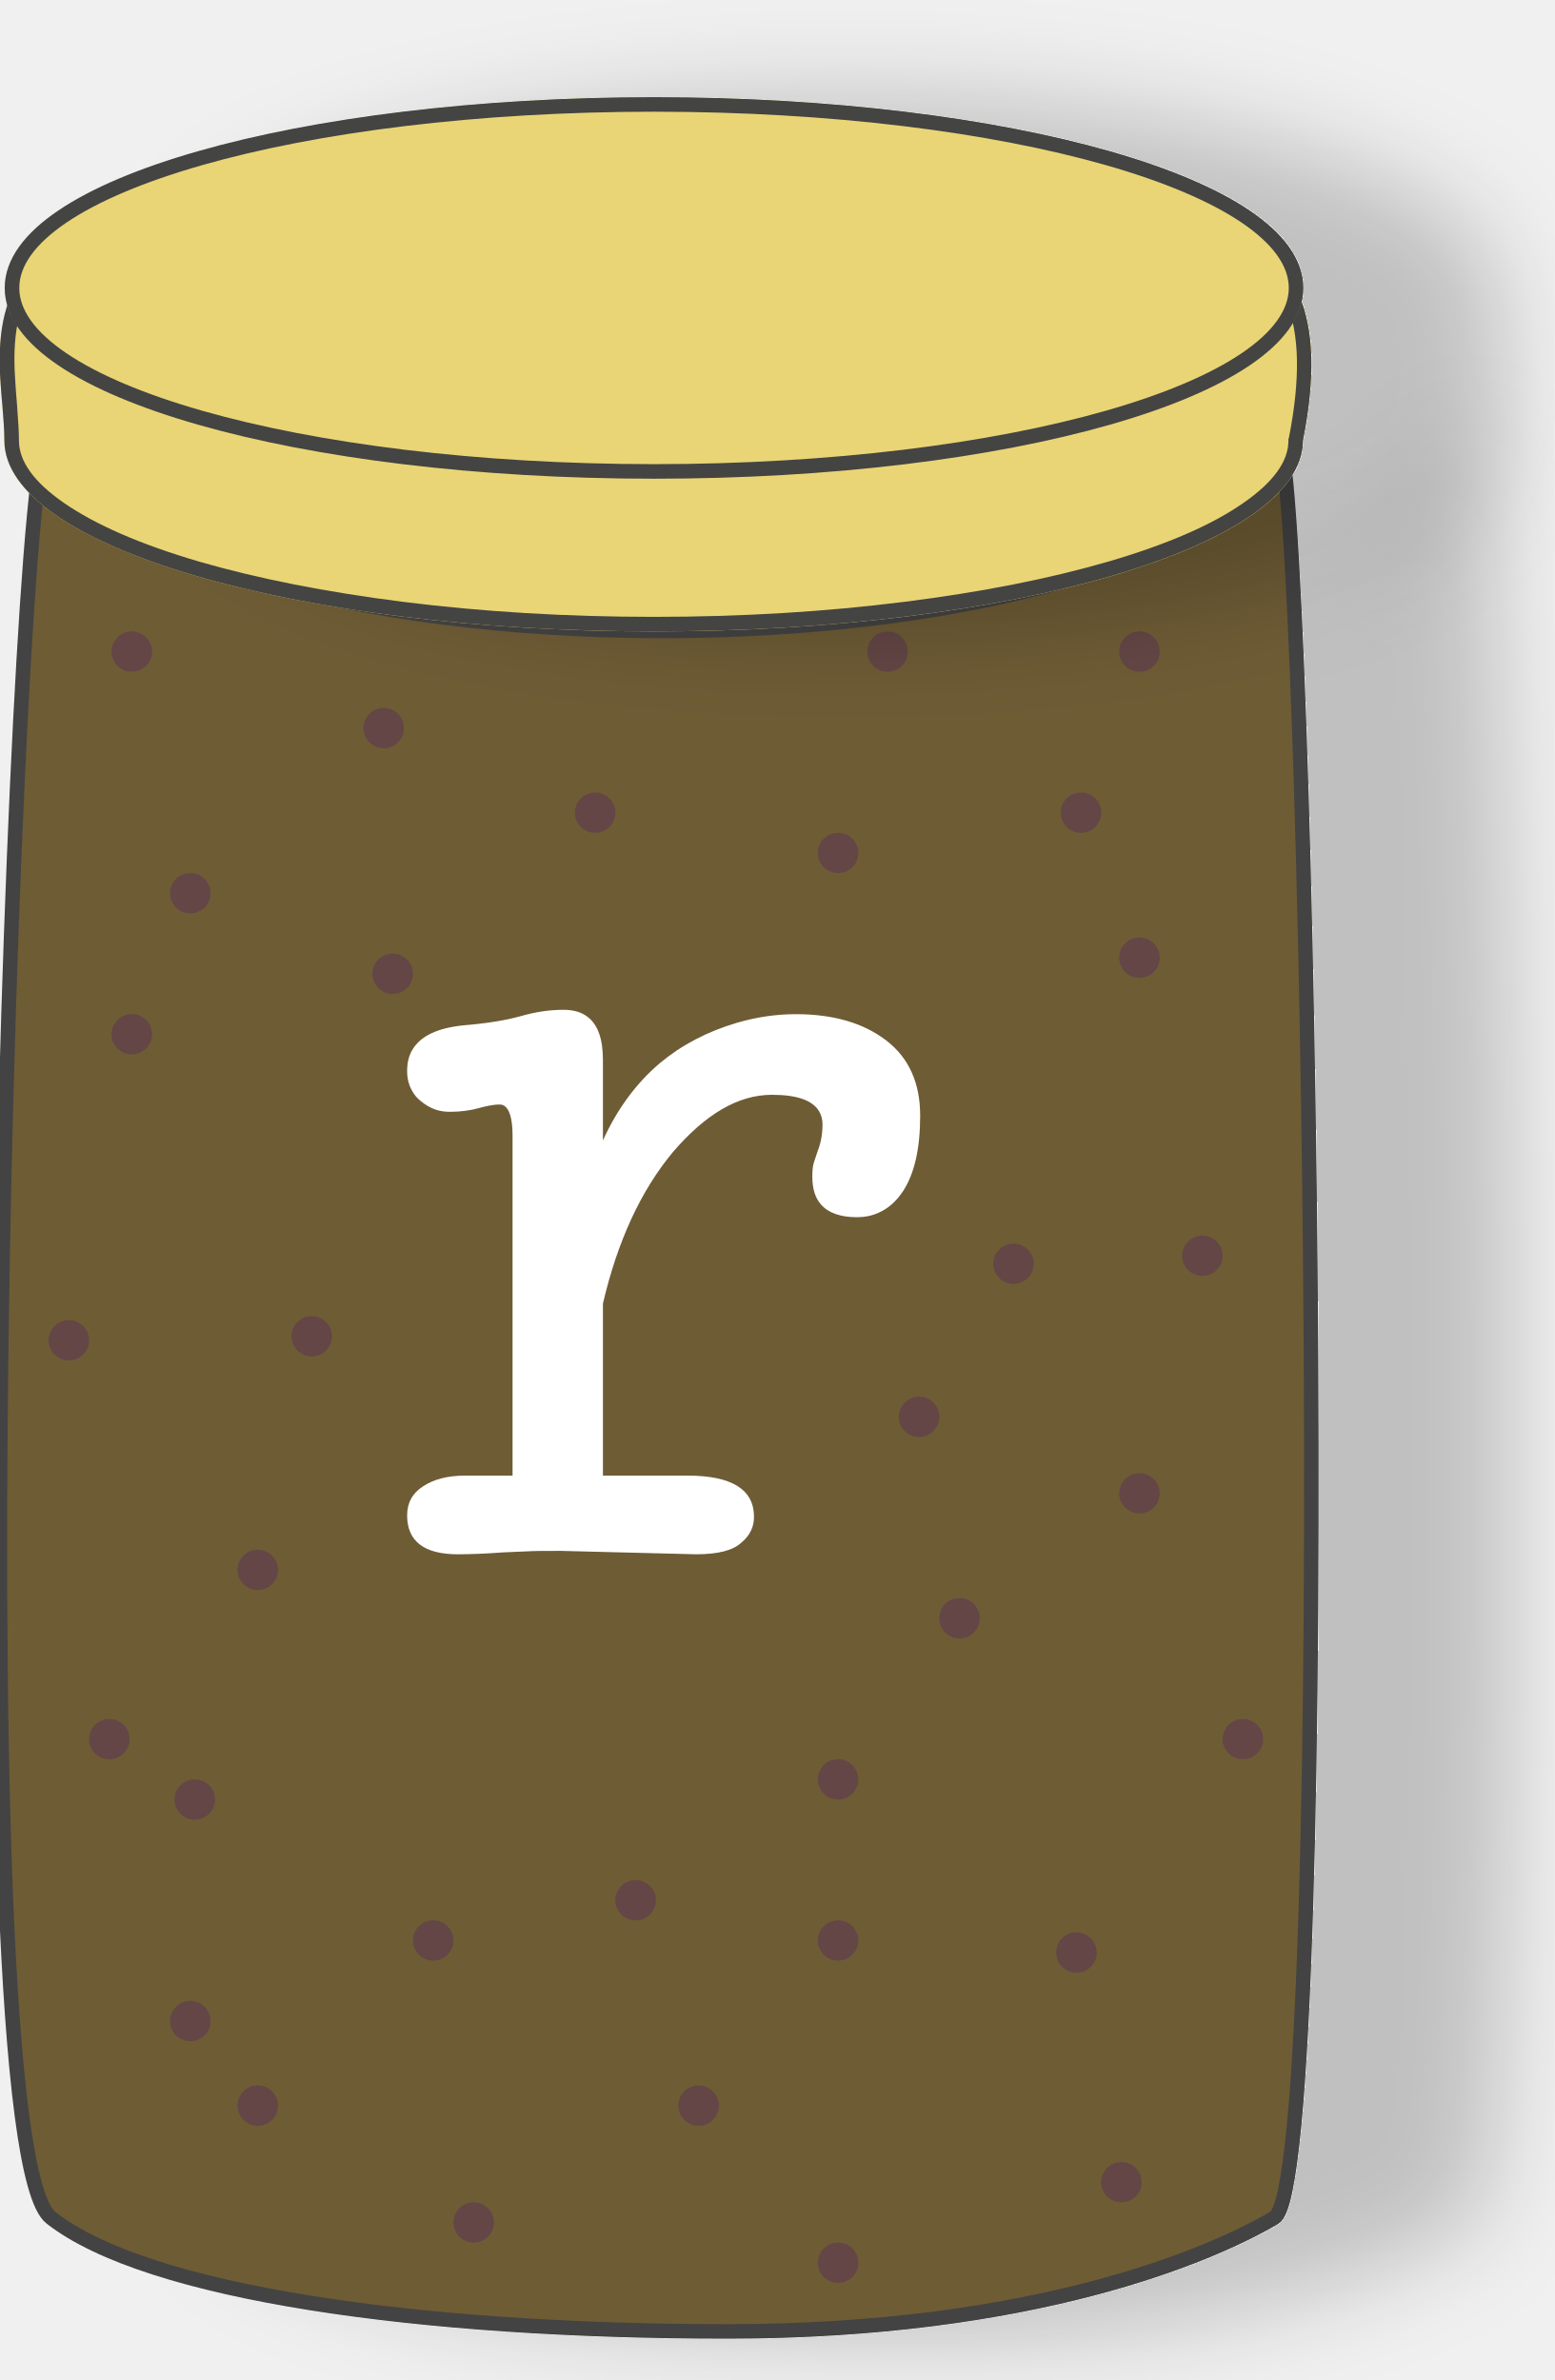
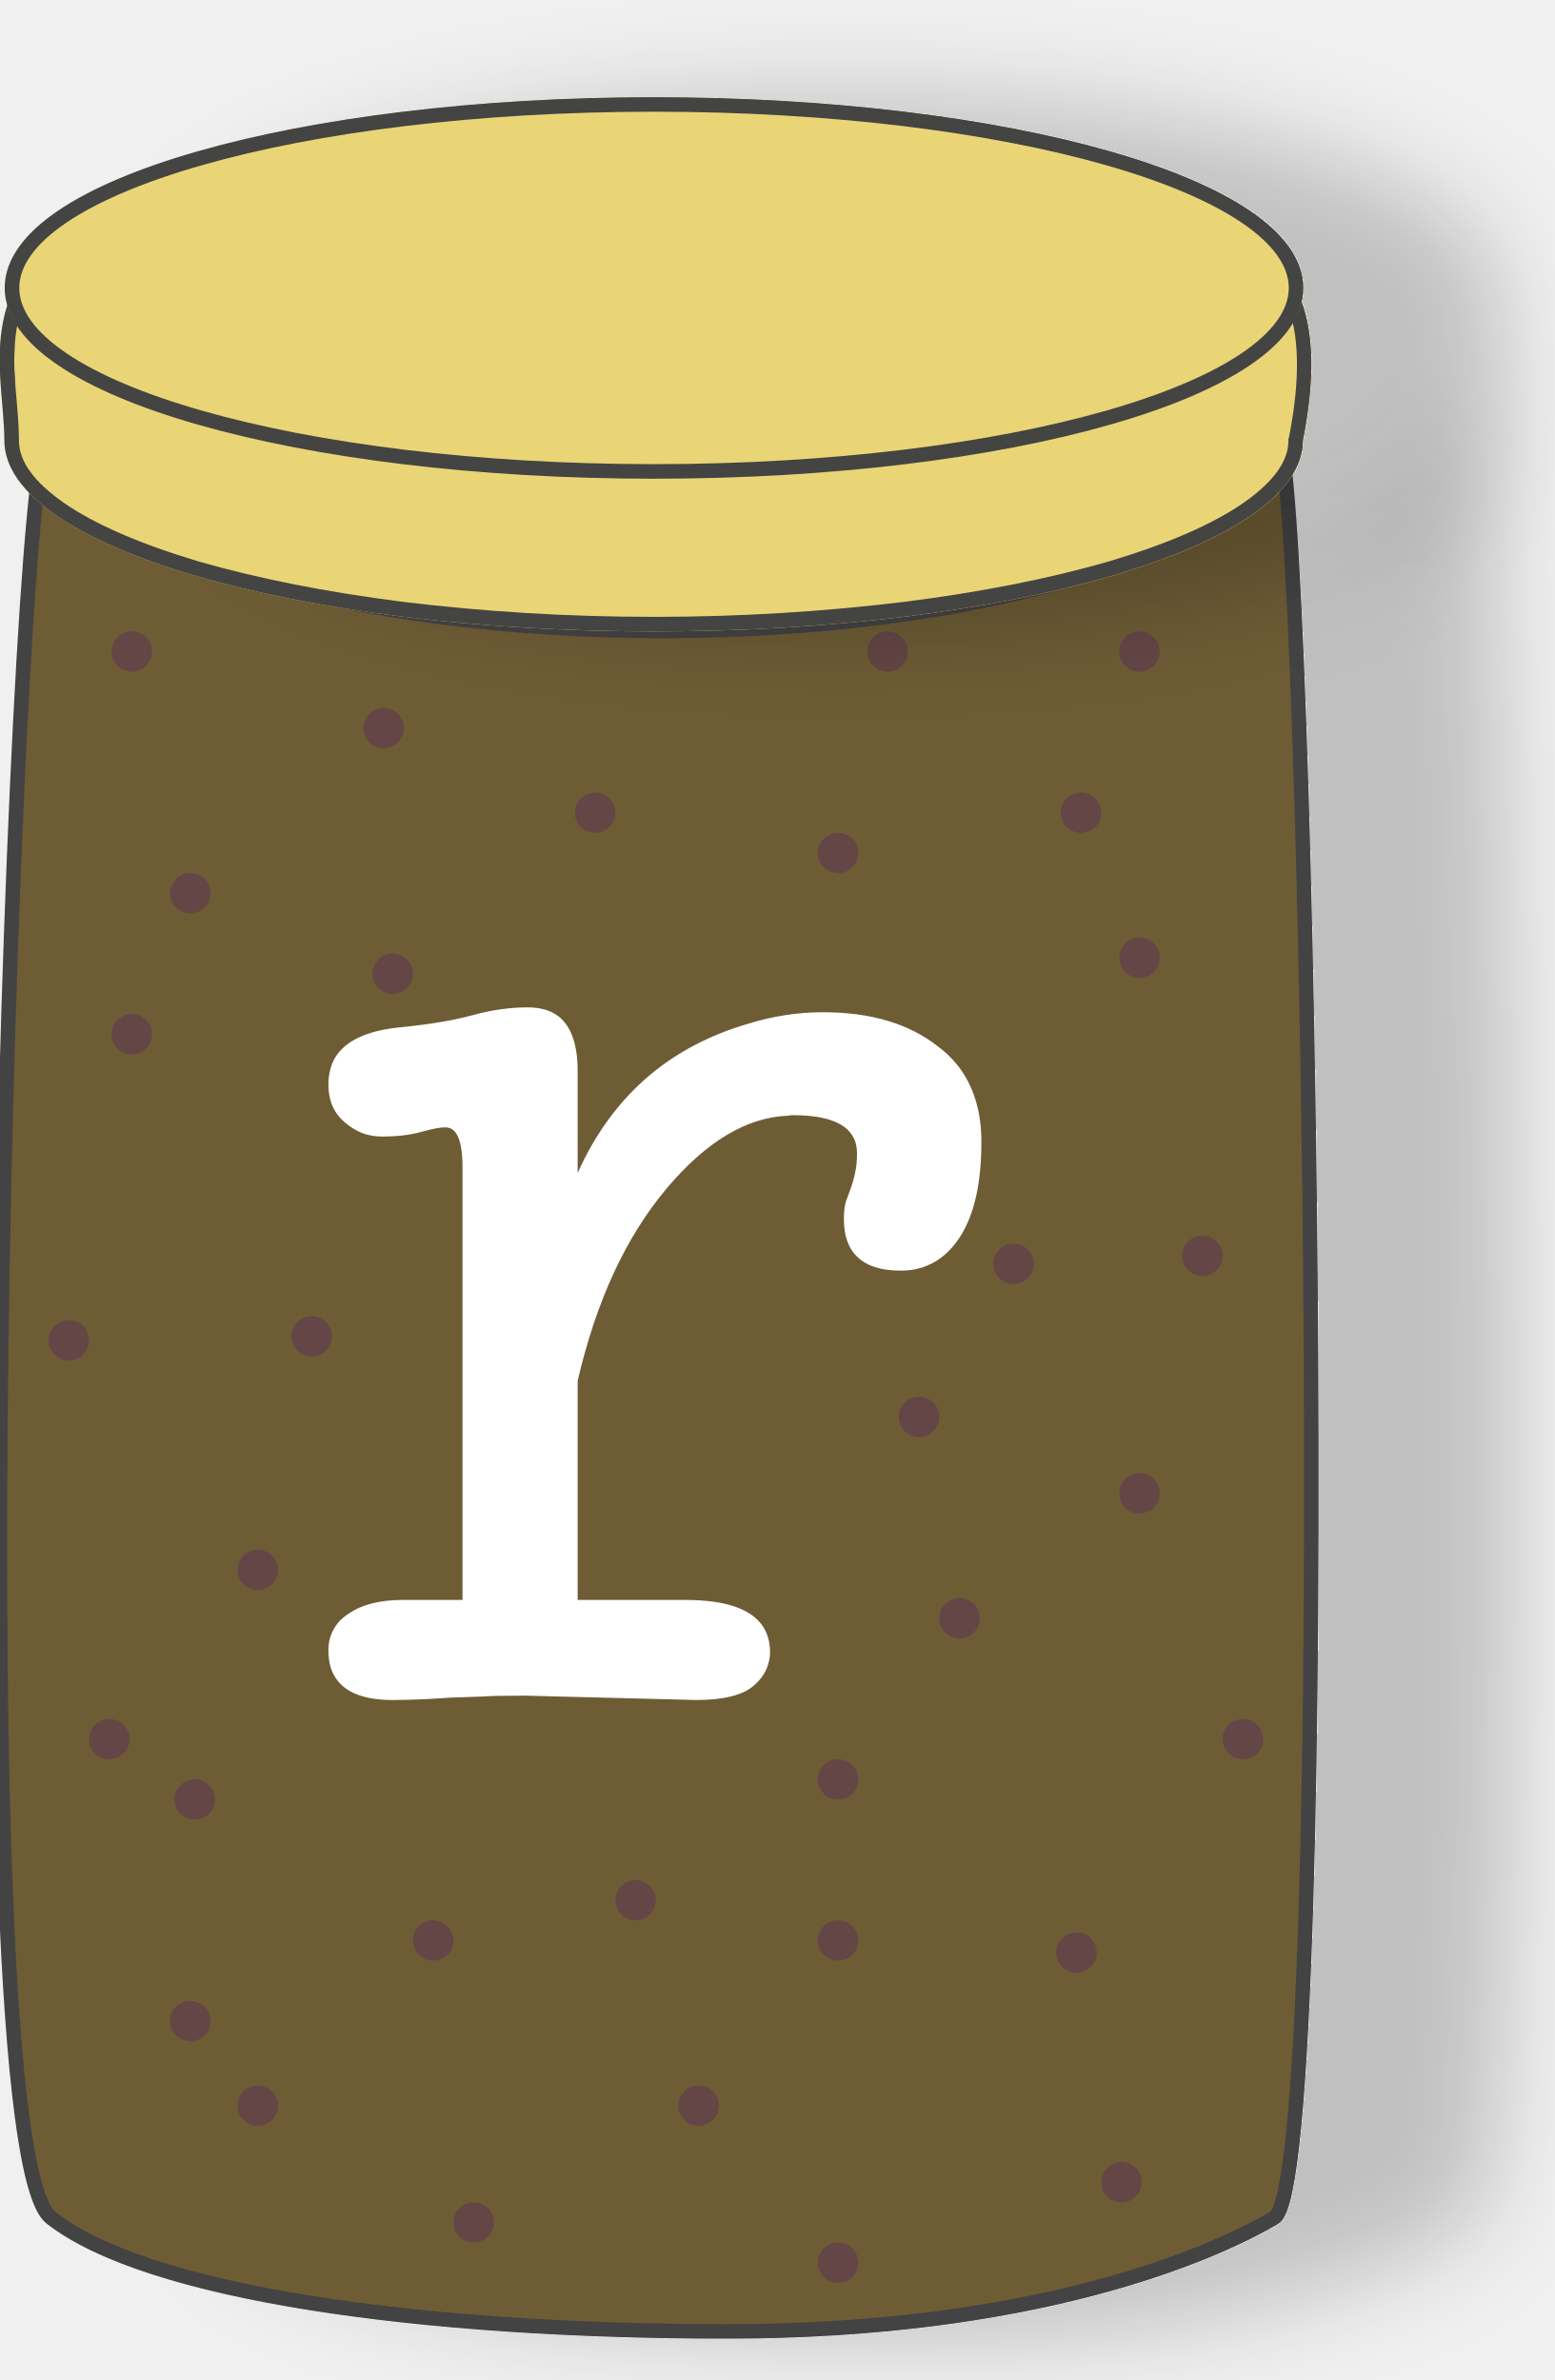
<svg xmlns="http://www.w3.org/2000/svg" width="32" height="49" viewBox="0 0 32 49" fill="none">
  <defs>
    <filter id="filter_69_133_dd" x="-0.152" y="5.85" width="34.303" height="45.3" filterUnits="userSpaceOnUse" color-interpolation-filters="sRGB">
      <feFlood flood-opacity="0" result="BackgroundImageFix" />
      <feColorMatrix in="SourceAlpha" type="matrix" values="0 0 0 0 0 0 0 0 0 0 0 0 0 0 0 0 0 0 127 0" result="hardAlpha" />
      <feOffset dx="4" dy="0" />
      <feGaussianBlur stdDeviation="1" />
      <feComposite in2="hardAlpha" operator="out" k2="-1" k3="1" />
      <feColorMatrix type="matrix" values="0 0 0 0 0 0 0 0 0 0 0 0 0 0 0 0 0 0 0.2 0" />
      <feBlend mode="normal" in2="BackgroundImageFix" result="effect_dropShadow_1" />
      <feBlend mode="normal" in="SourceGraphic" in2="effect_dropShadow_1" result="shape" />
    </filter>
    <filter id="filter_69_168_dd" x="0" y="-1" width="34" height="17" filterUnits="userSpaceOnUse" color-interpolation-filters="sRGB">
      <feFlood flood-opacity="0" result="BackgroundImageFix" />
      <feColorMatrix in="SourceAlpha" type="matrix" values="0 0 0 0 0 0 0 0 0 0 0 0 0 0 0 0 0 0 127 0" result="hardAlpha" />
      <feOffset dx="4" dy="0" />
      <feGaussianBlur stdDeviation="1" />
      <feComposite in2="hardAlpha" operator="out" k2="-1" k3="1" />
      <feColorMatrix type="matrix" values="0 0 0 0 0 0 0 0 0 0 0 0 0 0 0 0 0 0 0.2 0" />
      <feBlend mode="normal" in2="BackgroundImageFix" result="effect_dropShadow_1" />
      <feBlend mode="normal" in="SourceGraphic" in2="effect_dropShadow_1" result="shape" />
    </filter>
    <clipPath id="clip69_132">
-       <rect id="банка3" width="32" height="49" fill="white" fill-opacity="0" />
+       <rect id="bankaR" width="32" height="49" fill="white" fill-opacity="0" />
    </clipPath>
  </defs>
-   <rect id="банка3" width="32" height="49" fill="#FFFFFF" fill-opacity="0" />
+   <rect id="bankaR" width="32" height="49" fill="#FFFFFF" fill-opacity="0" />
  <g clip-path="url(#clip69_132)">
    <g filter="url(#filter_69_133_dd)">
      <path id="Прямоугольник 32" d="M1.05 9.1C1.71 11.43 7.34 12.99 13.64 12.99C19.93 12.99 25.57 11.43 26.23 9.1C26.89 6.77 27.55 44.88 26.23 45.66C24.91 46.44 21.26 48 14.97 48C8.67 48 3.04 47.22 1.05 45.66C-0.94 44.11 0.38 6.77 1.05 9.1Z" fill="#6E5C35" fill-opacity="1" fill-rule="evenodd" />
      <path id="Прямоугольник 32" d="M26.23 45.66C24.91 46.44 21.26 48 14.97 48C8.67 48 3.04 47.22 1.05 45.66C-0.94 44.11 0.38 6.77 1.05 9.1C1.71 11.43 7.34 12.99 13.64 12.99C19.93 12.99 25.57 11.43 26.23 9.1C26.89 6.77 27.55 44.88 26.23 45.66Z" stroke="#444343" stroke-opacity="1" stroke-width="0.3" />
    </g>
    <ellipse id="Эллипс 15" cx="5.306" cy="43.351" rx="0.417" ry="0.415" fill="#644646" fill-opacity="1" />
    <ellipse id="Эллипс 15" cx="19.75" cy="33.317" rx="0.417" ry="0.415" fill="#644646" fill-opacity="1" />
    <ellipse id="Эллипс 15" cx="22.157" cy="40.2" rx="0.417" ry="0.415" fill="#644646" fill-opacity="1" />
    <ellipse id="Эллипс 15" cx="14.38" cy="43.351" rx="0.417" ry="0.415" fill="#644646" fill-opacity="1" />
    <ellipse id="Эллипс 15" cx="4.009" cy="37.049" rx="0.417" ry="0.415" fill="#644646" fill-opacity="1" />
    <ellipse id="Эллипс 15" cx="23.454" cy="30.746" rx="0.417" ry="0.415" fill="#644646" fill-opacity="1" />
    <ellipse id="Эллипс 15" cx="20.861" cy="26.019" rx="0.417" ry="0.415" fill="#644646" fill-opacity="1" />
    <ellipse id="Эллипс 15" cx="18.917" cy="29.171" rx="0.417" ry="0.415" fill="#644646" fill-opacity="1" />
    <ellipse id="Эллипс 15" cx="1.417" cy="27.595" rx="0.417" ry="0.415" fill="#644646" fill-opacity="1" />
    <ellipse id="Эллипс 15" cx="2.713" cy="21.293" rx="0.417" ry="0.415" fill="#644646" fill-opacity="1" />
    <ellipse id="Эллипс 15" cx="17.25" cy="36.634" rx="0.417" ry="0.415" fill="#644646" fill-opacity="1" />
    <ellipse id="Эллипс 15" cx="5.306" cy="32.322" rx="0.417" ry="0.415" fill="#644646" fill-opacity="1" />
    <ellipse id="Эллипс 15" cx="23.454" cy="19.717" rx="0.417" ry="0.415" fill="#644646" fill-opacity="1" />
    <ellipse id="Эллипс 15" cx="23.454" cy="13.415" rx="0.417" ry="0.415" fill="#644646" fill-opacity="1" />
    <ellipse id="Эллипс 15" cx="18.269" cy="13.415" rx="0.417" ry="0.415" fill="#644646" fill-opacity="1" />
    <ellipse id="Эллипс 15" cx="12.25" cy="16.732" rx="0.417" ry="0.415" fill="#644646" fill-opacity="1" />
    <ellipse id="Эллипс 15" cx="7.898" cy="14.99" rx="0.417" ry="0.415" fill="#644646" fill-opacity="1" />
    <ellipse id="Эллипс 15" cx="2.713" cy="13.415" rx="0.417" ry="0.415" fill="#644646" fill-opacity="1" />
    <ellipse id="Эллипс 15" cx="13.083" cy="39.122" rx="0.417" ry="0.415" fill="#644646" fill-opacity="1" />
    <ellipse id="Эллипс 15" cx="9.75" cy="45.756" rx="0.417" ry="0.415" fill="#644646" fill-opacity="1" />
    <ellipse id="Эллипс 15" cx="17.25" cy="46.585" rx="0.417" ry="0.415" fill="#644646" fill-opacity="1" />
    <ellipse id="Эллипс 15" cx="23.083" cy="44.927" rx="0.417" ry="0.415" fill="#644646" fill-opacity="1" />
    <ellipse id="Эллипс 15" cx="8.917" cy="39.951" rx="0.417" ry="0.415" fill="#644646" fill-opacity="1" />
    <ellipse id="Эллипс 15" cx="17.25" cy="39.951" rx="0.417" ry="0.415" fill="#644646" fill-opacity="1" />
    <ellipse id="Эллипс 15" cx="25.583" cy="35.805" rx="0.417" ry="0.415" fill="#644646" fill-opacity="1" />
    <ellipse id="Эллипс 15" cx="24.75" cy="25.854" rx="0.417" ry="0.415" fill="#644646" fill-opacity="1" />
    <ellipse id="Эллипс 15" cx="8.083" cy="20.049" rx="0.417" ry="0.415" fill="#644646" fill-opacity="1" />
    <ellipse id="Эллипс 15" cx="2.25" cy="35.805" rx="0.417" ry="0.415" fill="#644646" fill-opacity="1" />
    <ellipse id="Эллипс 15" cx="3.917" cy="41.61" rx="0.417" ry="0.415" fill="#644646" fill-opacity="1" />
    <ellipse id="Эллипс 15" cx="6.417" cy="27.512" rx="0.417" ry="0.415" fill="#644646" fill-opacity="1" />
    <ellipse id="Эллипс 15" cx="3.917" cy="18.39" rx="0.417" ry="0.415" fill="#644646" fill-opacity="1" />
    <ellipse id="Эллипс 15" cx="22.25" cy="16.732" rx="0.417" ry="0.415" fill="#644646" fill-opacity="1" />
    <ellipse id="Эллипс 15" cx="17.25" cy="17.561" rx="0.417" ry="0.415" fill="#644646" fill-opacity="1" />
    <g filter="url(#filter_69_168_dd)">
      <path id="Эллипс 14" d="M0.09 9.07C0.09 7.67 -0.81 5.05 2.91 4.35C4.98 3.96 10.81 5.14 13.46 5.14C20.84 5.14 28.23 2 26.82 9.07C26.82 11.24 20.84 13 13.46 13C6.08 13 0.09 11.24 0.09 9.07Z" fill="#E9D575" fill-opacity="1" fill-rule="evenodd" />
-       <path id="Эллипс 14" d="M26.82 9.07C26.82 11.24 20.84 13 13.46 13C6.08 13 0.09 11.24 0.09 9.07C0.09 8.85 0.07 8.61 0.05 8.36C-0.08 6.92 -0.25 4.94 2.91 4.35C4.12 4.12 6.62 4.43 9.01 4.73C10.71 4.94 12.36 5.14 13.46 5.14C15.33 5.14 17.2 4.94 18.92 4.75C24.02 4.2 27.87 3.79 26.82 9.07ZM26.52 9.04L26.52 9.07L26.52 9.07Q26.52 9.71 25.6 10.35Q24.63 11.03 22.82 11.56Q21 12.09 18.62 12.39Q16.16 12.7 13.46 12.7Q10.76 12.7 8.29 12.39Q5.92 12.09 4.09 11.56Q2.29 11.03 1.31 10.35Q0.39 9.71 0.39 9.07L0.39 9.07Q0.39 8.84 0.35 8.33Q0.32 7.97 0.31 7.78Q0.29 7.47 0.3 7.22Q0.32 6.6 0.52 6.16Q0.58 6.04 0.65 5.92Q0.88 5.55 1.28 5.27Q1.91 4.84 2.96 4.65Q3.73 4.5 5.49 4.64Q6.2 4.7 7.18 4.81Q7.77 4.88 8.97 5.02Q10.66 5.23 11.43 5.31Q12.71 5.44 13.46 5.44Q14.71 5.44 16.27 5.31Q17.19 5.24 18.95 5.05Q20.21 4.91 20.79 4.86Q21.76 4.77 22.46 4.75Q24.15 4.7 25.08 5.01Q25.59 5.18 25.93 5.46Q26.04 5.55 26.13 5.66Q26.34 5.9 26.47 6.2Q26.89 7.19 26.53 9.01L26.52 9.04Z" fill="#444443" fill-opacity="1" fill-rule="evenodd" />
+       <path id="Эллипс 14" d="M26.82 9.07C26.82 11.24 20.84 13 13.46 13C6.08 13 0.09 11.24 0.09 9.07C0.09 8.85 0.07 8.61 0.05 8.36C-0.08 6.92 -0.25 4.94 2.91 4.35C4.12 4.12 6.62 4.43 9.01 4.73C10.71 4.94 12.36 5.14 13.46 5.14C15.33 5.14 17.2 4.94 18.92 4.75C24.02 4.2 27.87 3.79 26.82 9.07ZM26.52 9.04L26.52 9.07L26.52 9.07C26.52 9.5 26.21 9.92 25.6 10.35C24.95 10.8 24.02 11.2 22.82 11.56C21.61 11.91 20.2 12.19 18.62 12.39C16.98 12.59 15.26 12.7 13.46 12.7C11.66 12.7 9.93 12.59 8.29 12.39C6.71 12.19 5.31 11.91 4.09 11.56C2.89 11.2 1.96 10.8 1.31 10.35C0.7 9.92 0.39 9.5 0.39 9.07L0.39 9.07C0.39 8.92 0.38 8.67 0.35 8.33C0.33 8.09 0.31 7.91 0.31 7.78C0.29 7.57 0.29 7.39 0.3 7.22C0.31 6.81 0.39 6.46 0.52 6.16C0.56 6.08 0.6 6 0.65 5.92C0.8 5.67 1.01 5.45 1.28 5.27C1.7 4.99 2.26 4.78 2.96 4.65C3.47 4.55 4.32 4.55 5.49 4.64C5.97 4.68 6.53 4.74 7.18 4.81C7.58 4.85 8.17 4.93 8.97 5.02C10.1 5.16 10.92 5.26 11.43 5.31C12.28 5.4 12.96 5.44 13.46 5.44C14.29 5.44 15.23 5.4 16.27 5.31C16.88 5.26 17.78 5.18 18.95 5.05C19.79 4.96 20.4 4.9 20.79 4.86C21.44 4.8 22 4.77 22.46 4.75C23.59 4.71 24.46 4.8 25.08 5.01C25.42 5.12 25.71 5.27 25.93 5.46C26 5.52 26.07 5.59 26.13 5.66C26.27 5.82 26.38 6 26.47 6.2C26.75 6.86 26.77 7.8 26.53 9.01L26.52 9.04Z" fill="#444443" fill-opacity="1" fill-rule="evenodd" />
      <ellipse id="Эллипс 14" cx="13.462" cy="5.928" rx="13.365" ry="3.928" fill="#E9D575" fill-opacity="1" />
      <ellipse id="Эллипс 14" cx="13.462" cy="5.928" rx="13.215" ry="3.778" stroke="#444443" stroke-opacity="1" stroke-width="0.3" />
    </g>
-     <path id="r" d="M11.55 31.93L14.33 32C14.78 32 15.09 31.92 15.26 31.76C15.44 31.61 15.52 31.43 15.52 31.23C15.52 30.67 15.07 30.38 14.15 30.38L12.41 30.38L12.41 26.84Q12.86 24.91 13.85 23.72C14.52 22.94 15.19 22.54 15.89 22.54Q16.66 22.54 16.86 22.88Q16.93 23 16.93 23.15Q16.93 23.24 16.92 23.33Q16.9 23.52 16.83 23.7L16.75 23.94C16.73 24.01 16.72 24.1 16.72 24.22Q16.72 24.6 16.9 24.8Q17.13 25.06 17.64 25.06Q17.88 25.06 18.08 24.97Q18.38 24.84 18.59 24.52Q18.94 23.98 18.94 22.97C18.94 22.3 18.71 21.78 18.24 21.42C17.77 21.06 17.15 20.88 16.38 20.88Q15.77 20.88 15.16 21.06Q14.25 21.33 13.58 21.89Q12.85 22.51 12.41 23.48L12.41 21.82Q12.41 21.18 12.1 20.94Q11.91 20.79 11.6 20.79Q11.17 20.79 10.72 20.92Q10.26 21.05 9.54 21.11Q8.74 21.19 8.49 21.61Q8.38 21.79 8.38 22.05Q8.38 22.29 8.49 22.47Q8.55 22.58 8.65 22.66Q8.8 22.79 8.98 22.85Q9.11 22.89 9.26 22.89Q9.59 22.89 9.87 22.81C10.05 22.76 10.19 22.74 10.27 22.74Q10.32 22.74 10.35 22.75Q10.55 22.84 10.55 23.38L10.55 30.38L9.58 30.38Q9.04 30.38 8.71 30.6C8.49 30.74 8.38 30.94 8.38 31.2C8.38 31.73 8.73 32 9.42 32Q9.83 32 10.37 31.96L10.84 31.94C10.99 31.93 11.23 31.93 11.55 31.93Z" fill="#FFFFFF" fill-opacity="1" fill-rule="evenodd" />
+     <path id="r" d="M10.79 34.91L14.33 35Q15.18 35 15.52 34.7Q15.76 34.49 15.82 34.23Q15.85 34.13 15.85 34.02Q15.85 33.73 15.72 33.51Q15.37 32.94 14.1 32.94L11.89 32.94L11.89 28.43Q12.46 25.97 13.72 24.47Q14.94 23.02 16.22 22.97Q16.27 22.96 16.32 22.96Q17.3 22.96 17.55 23.39Q17.64 23.54 17.64 23.74Q17.64 23.86 17.63 23.97Q17.6 24.21 17.52 24.44L17.41 24.74Q17.37 24.88 17.37 25.1Q17.37 25.58 17.61 25.84Q17.9 26.16 18.54 26.16Q18.85 26.16 19.1 26.05Q19.48 25.89 19.75 25.48Q20.2 24.8 20.2 23.51Q20.2 22.66 19.81 22.07Q19.61 21.77 19.3 21.54Q18.41 20.84 16.94 20.84Q16.16 20.84 15.39 21.08Q14.23 21.42 13.38 22.13Q12.44 22.92 11.89 24.15L11.89 22.05Q11.89 21.23 11.49 20.92Q11.25 20.74 10.86 20.74Q10.31 20.74 9.73 20.9Q9.15 21.06 8.24 21.15Q7.22 21.25 6.9 21.77Q6.76 22.01 6.76 22.33Q6.76 22.65 6.9 22.88Q6.98 23.01 7.1 23.11Q7.3 23.28 7.52 23.35Q7.69 23.4 7.87 23.4Q8.3 23.4 8.65 23.31Q9 23.21 9.16 23.21Q9.22 23.21 9.27 23.23Q9.52 23.34 9.52 24.03L9.52 32.94L8.29 32.94Q7.59 32.94 7.18 33.22Q6.96 33.36 6.86 33.56Q6.76 33.74 6.76 33.98Q6.76 34.36 6.94 34.59Q7.25 35 8.08 35Q8.6 35 9.29 34.95L9.89 34.93Q10.18 34.91 10.79 34.91Z" fill="#FFFFFF" fill-opacity="1" fill-rule="evenodd" />
  </g>
</svg>
